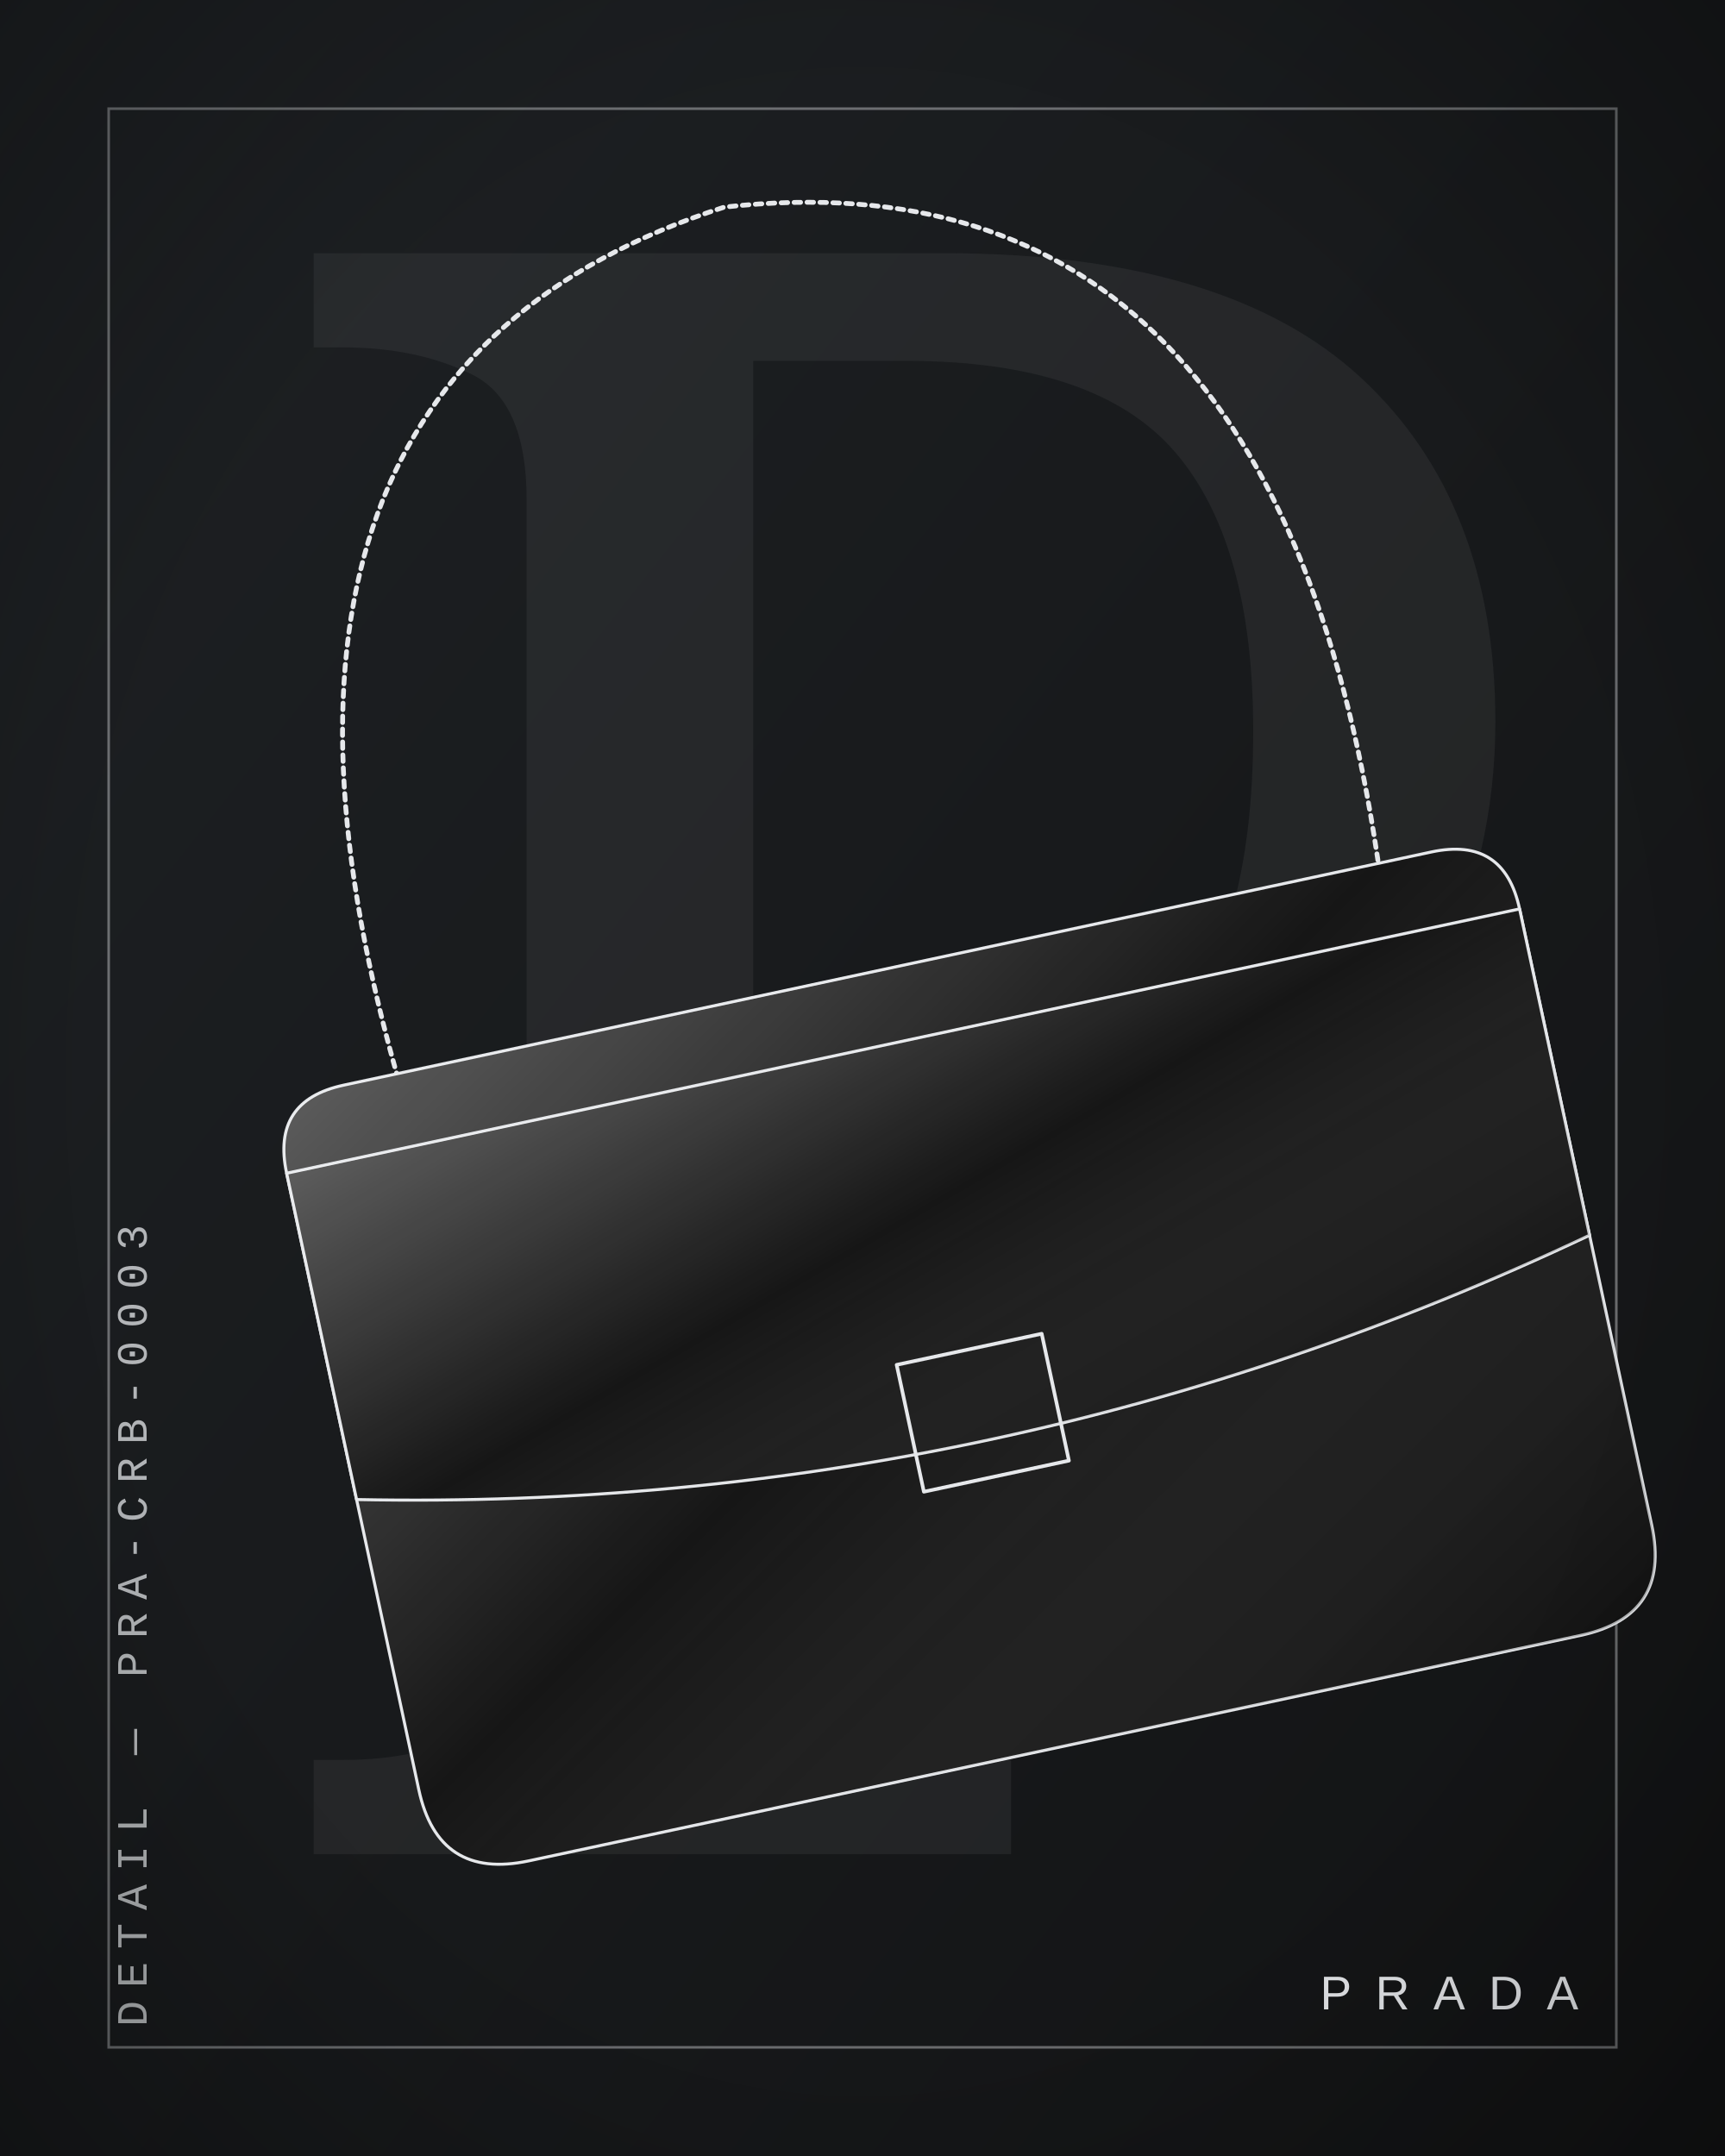
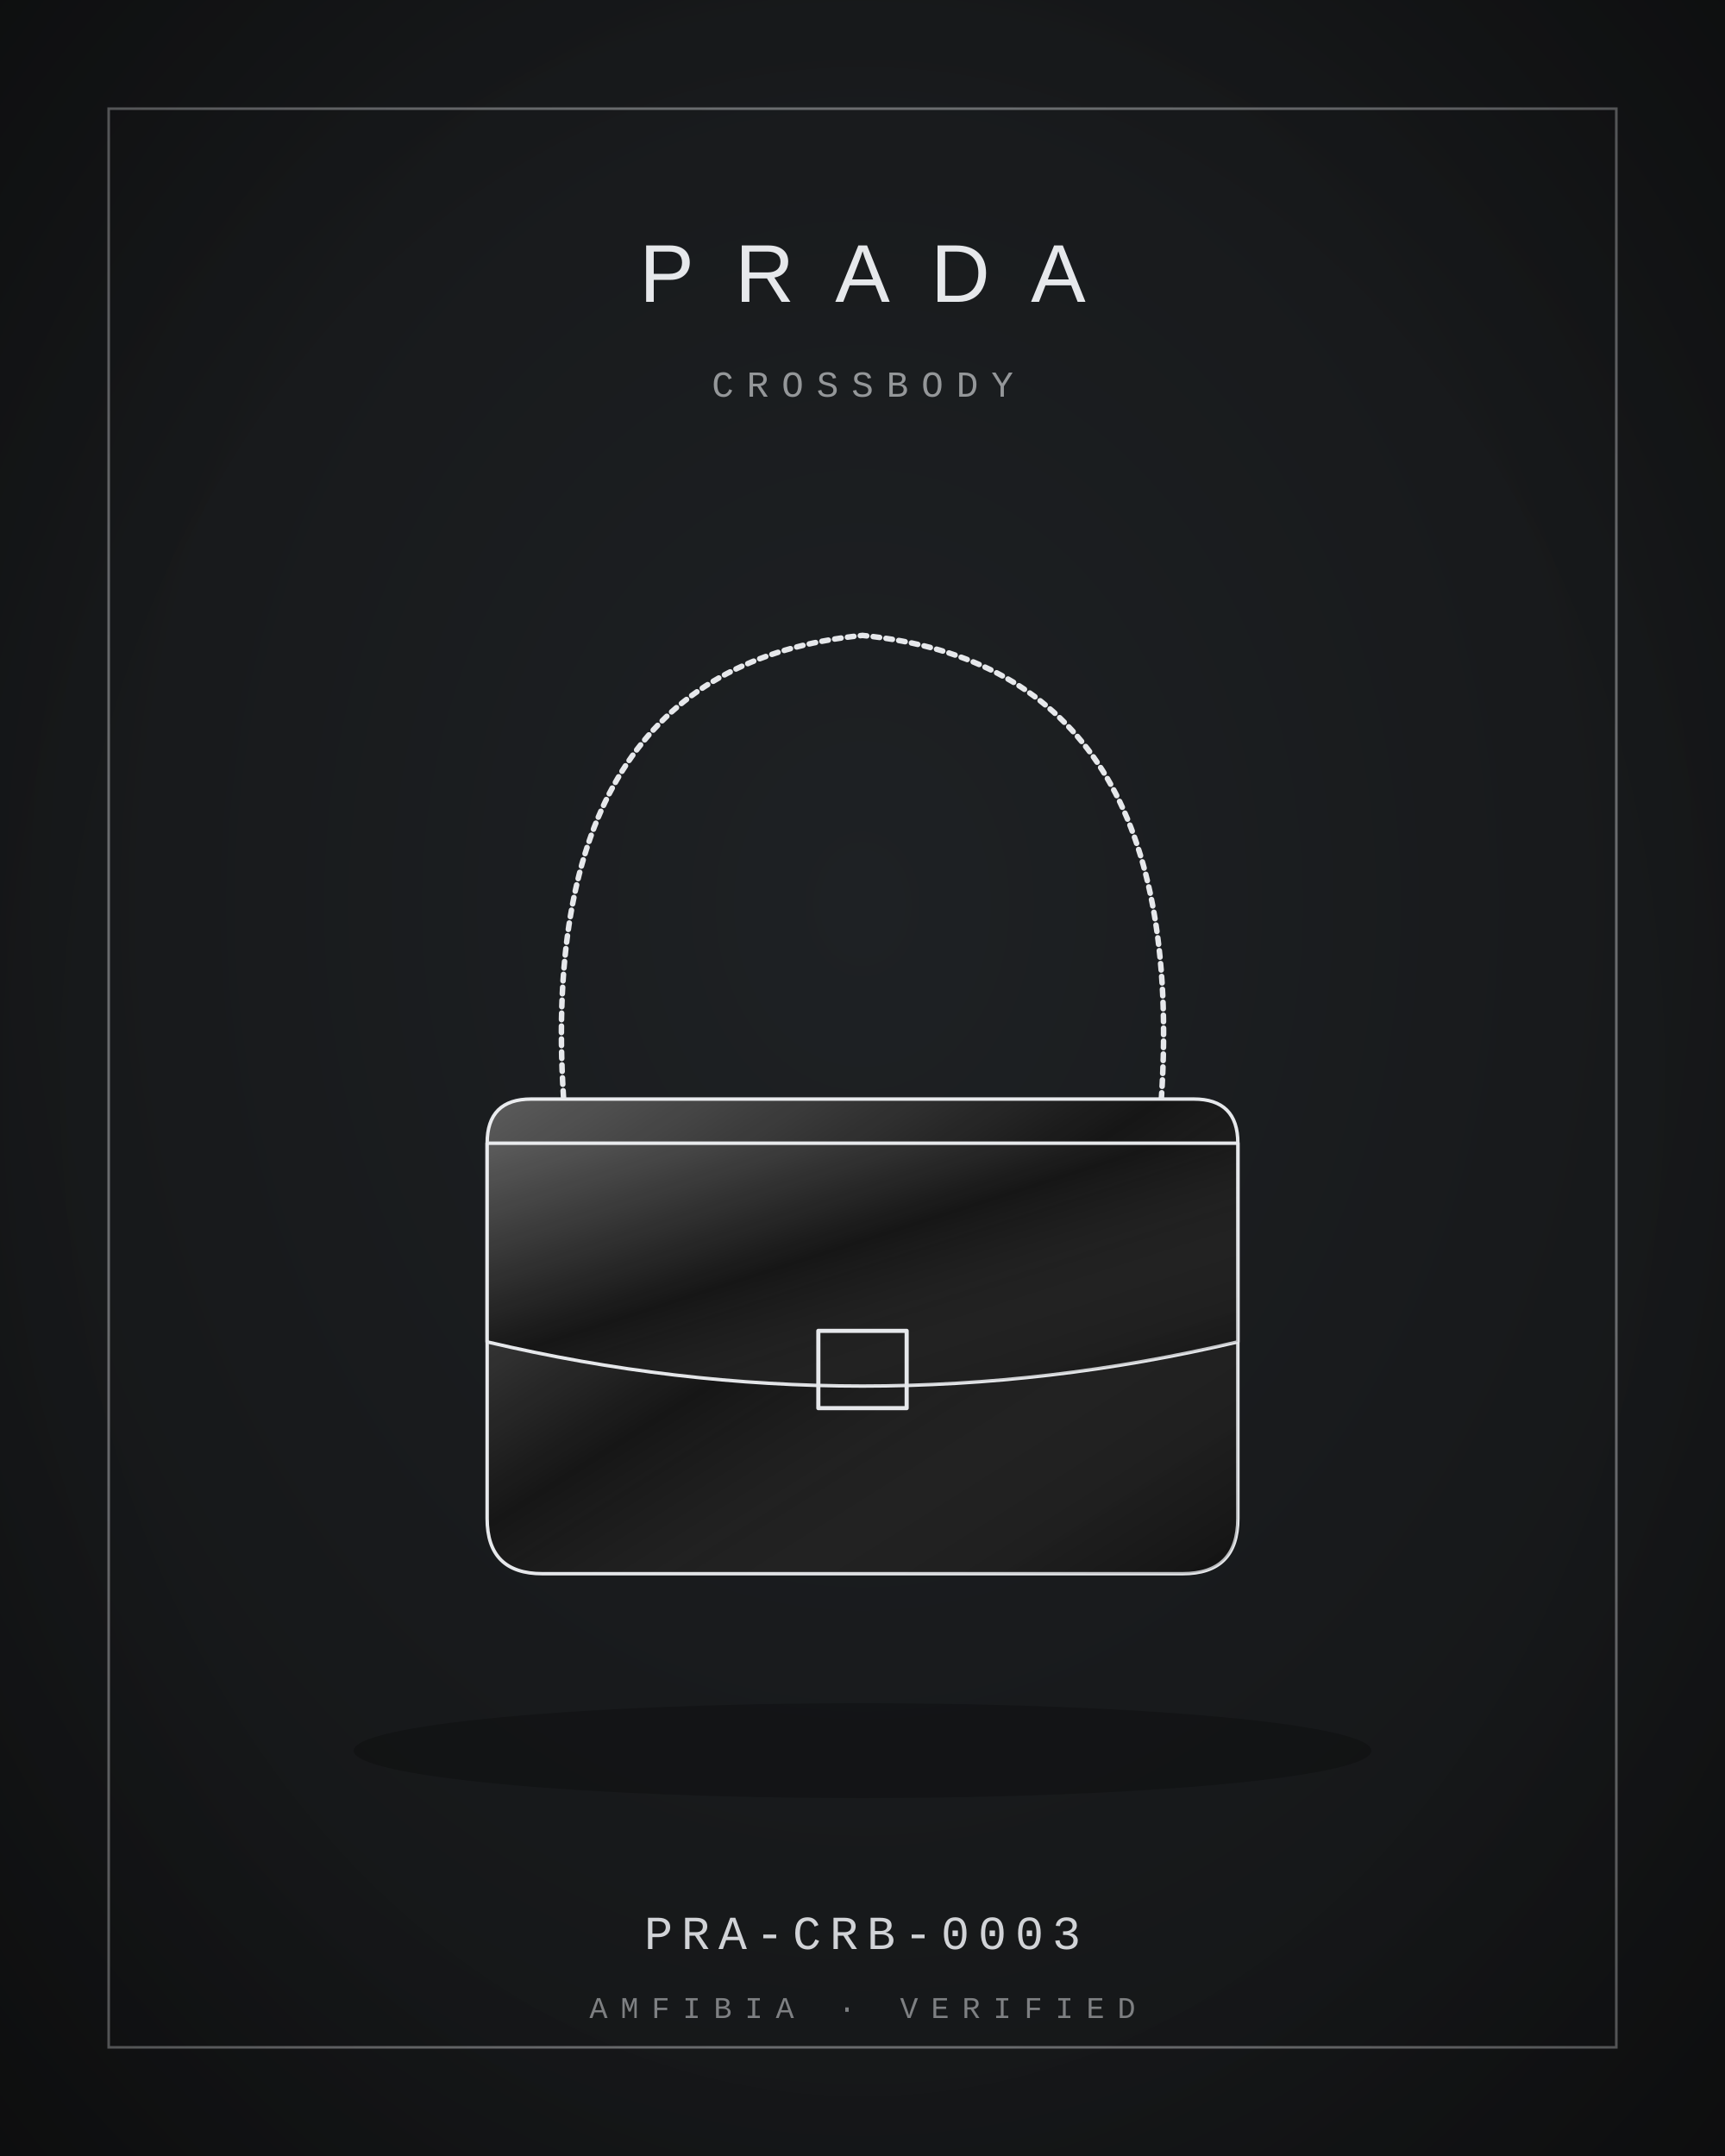
<svg xmlns="http://www.w3.org/2000/svg" viewBox="0 0 400 500" width="800" height="1000">
  <defs>
    <radialGradient id="bg" cx="50%" cy="42%" r="80%">
      <stop offset="0" stop-color="#1E2124" />
      <stop offset="1" stop-color="#121314" />
    </radialGradient>
    <linearGradient id="bgd" x1="0" y1="0" x2="1" y2="1">
      <stop offset="0" stop-color="#1E2124" />
      <stop offset="1" stop-color="#121314" />
    </linearGradient>
    <linearGradient id="sheen" x1="0" y1="0" x2="1" y2="1">
      <stop offset="0" stop-color="#fff" stop-opacity=".30" />
      <stop offset=".45" stop-color="#fff" stop-opacity="0" />
      <stop offset="1" stop-color="#000" stop-opacity=".22" />
    </linearGradient>
    <linearGradient id="multi" x1="0" y1="0" x2="1" y2="1">
      <stop offset="0" stop-color="#B3122E" />
      <stop offset=".35" stop-color="#C9A227" />
      <stop offset=".7" stop-color="#2F5D46" />
      <stop offset="1" stop-color="#3557A0" />
    </linearGradient>
    <radialGradient id="vig" cx="50%" cy="50%" r="75%">
      <stop offset=".6" stop-color="#000" stop-opacity="0" />
      <stop offset="1" stop-color="#000" stop-opacity=".35" />
    </radialGradient>
  </defs>
-   <rect width="400" height="500" fill="url(#bgd)" />
-   <text x="210" y="430" text-anchor="middle" font-family="Georgia, serif" font-size="520" fill="#E6E8EB" opacity="0.06">P</text>
+   <rect width="400" height="500" fill="url(#bg)" />
  <rect x="25.2" y="25.2" width="349.6" height="449.6" fill="none" stroke="#E6E8EB" stroke-width="0.6" opacity="0.4" />
-   <g transform="rotate(-12.1 200 250) translate(-4 20) scale(2.15)">
-     <path d="M46 98 Q40 18 100 12 Q160 18 154 98" fill="none" stroke="#E6E8EB" stroke-width="2.24" stroke-dasharray="3 3" stroke-linejoin="round" stroke-linecap="round" vector-effect="non-scaling-stroke" />
-     <path d="M40 96 L160 96 Q168 96 168 104 L168 172 Q168 182 158 182 L42 182 Q32 182 32 172 L32 104 Q32 96 40 96 Z" fill="#161616" stroke="#E6E8EB" stroke-width="1.4" stroke-linejoin="round" stroke-linecap="round" vector-effect="non-scaling-stroke" />
+   <ellipse cx="200" cy="406" rx="118" ry="11" fill="#000" opacity="0.22" />
+   <g transform="translate(72 132) scale(1.28)">
+     <path d="M46 98 Q40 18 100 12 Q160 18 154 98" fill="none" stroke="#E6E8EB" stroke-width="2.56" stroke-dasharray="3 3" stroke-linejoin="round" stroke-linecap="round" vector-effect="non-scaling-stroke" />
+     <path d="M40 96 L160 96 Q168 96 168 104 L168 172 Q168 182 158 182 L42 182 Q32 182 32 172 L32 104 Q32 96 40 96 Z" fill="#161616" stroke="#E6E8EB" stroke-width="1.6" stroke-linejoin="round" stroke-linecap="round" vector-effect="non-scaling-stroke" />
    <path d="M40 96 L160 96 Q168 96 168 104 L168 172 Q168 182 158 182 L42 182 Q32 182 32 172 L32 104 Q32 96 40 96 Z" fill="url(#sheen)" stroke="none" />
-     <path d="M32 104 L168 104 L168 140 Q100 156 32 140 Z" fill="#161616" stroke="#E6E8EB" stroke-width="1.4" stroke-linejoin="round" stroke-linecap="round" vector-effect="non-scaling-stroke" />
+     <path d="M32 104 L168 104 L168 140 Q100 156 32 140 Z" fill="#161616" stroke="#E6E8EB" stroke-width="1.6" stroke-linejoin="round" stroke-linecap="round" vector-effect="non-scaling-stroke" />
    <path d="M32 104 L168 104 L168 140 Q100 156 32 140 Z" fill="url(#sheen)" stroke="none" />
-     <path d="M92 138 L108 138 L108 152 L92 152 Z" fill="none" stroke="#E6E8EB" stroke-width="1.68" stroke-linejoin="round" stroke-linecap="round" vector-effect="non-scaling-stroke" />
-   </g>
-   <g transform="translate(34 470) rotate(-90)">
-     <text x="0" y="0" text-anchor="start" font-family="'Courier New', Courier, monospace" font-size="10" letter-spacing="3" fill="#E6E8EB" opacity="0.75">DETAIL — PRA-CRB-0003</text>
+     <path d="M92 138 L108 138 L108 152 L92 152 Z" fill="none" stroke="#E6E8EB" stroke-width="1.92" stroke-linejoin="round" stroke-linecap="round" vector-effect="non-scaling-stroke" />
  </g>
  <g>
-     <text x="366" y="466" text-anchor="end" font-size="11" fill="#E6E8EB" font-family="'Helvetica Neue', Arial, sans-serif" font-weight="300" letter-spacing="5.5">PRADA</text>
+     <text x="200" y="70" text-anchor="middle" font-size="19" fill="#E6E8EB" font-family="'Helvetica Neue', Arial, sans-serif" font-weight="300" letter-spacing="9.5">PRADA</text>
  </g>
+   <text x="200" y="92" text-anchor="middle" font-family="'Courier New', Courier, monospace" font-size="8.5" letter-spacing="3" fill="#E6E8EB" opacity="0.6">CROSSBODY</text>
+   <text x="200" y="452" text-anchor="middle" font-family="'Courier New', Courier, monospace" font-size="11" letter-spacing="2" fill="#E6E8EB" opacity="0.9">PRA-CRB-0003</text>
+   <text x="200" y="468" text-anchor="middle" font-family="'Courier New', Courier, monospace" font-size="7" letter-spacing="3" fill="#E6E8EB" opacity="0.5">AMFIBIA · VERIFIED</text>
  <rect width="400" height="500" fill="url(#vig)" />
</svg>
